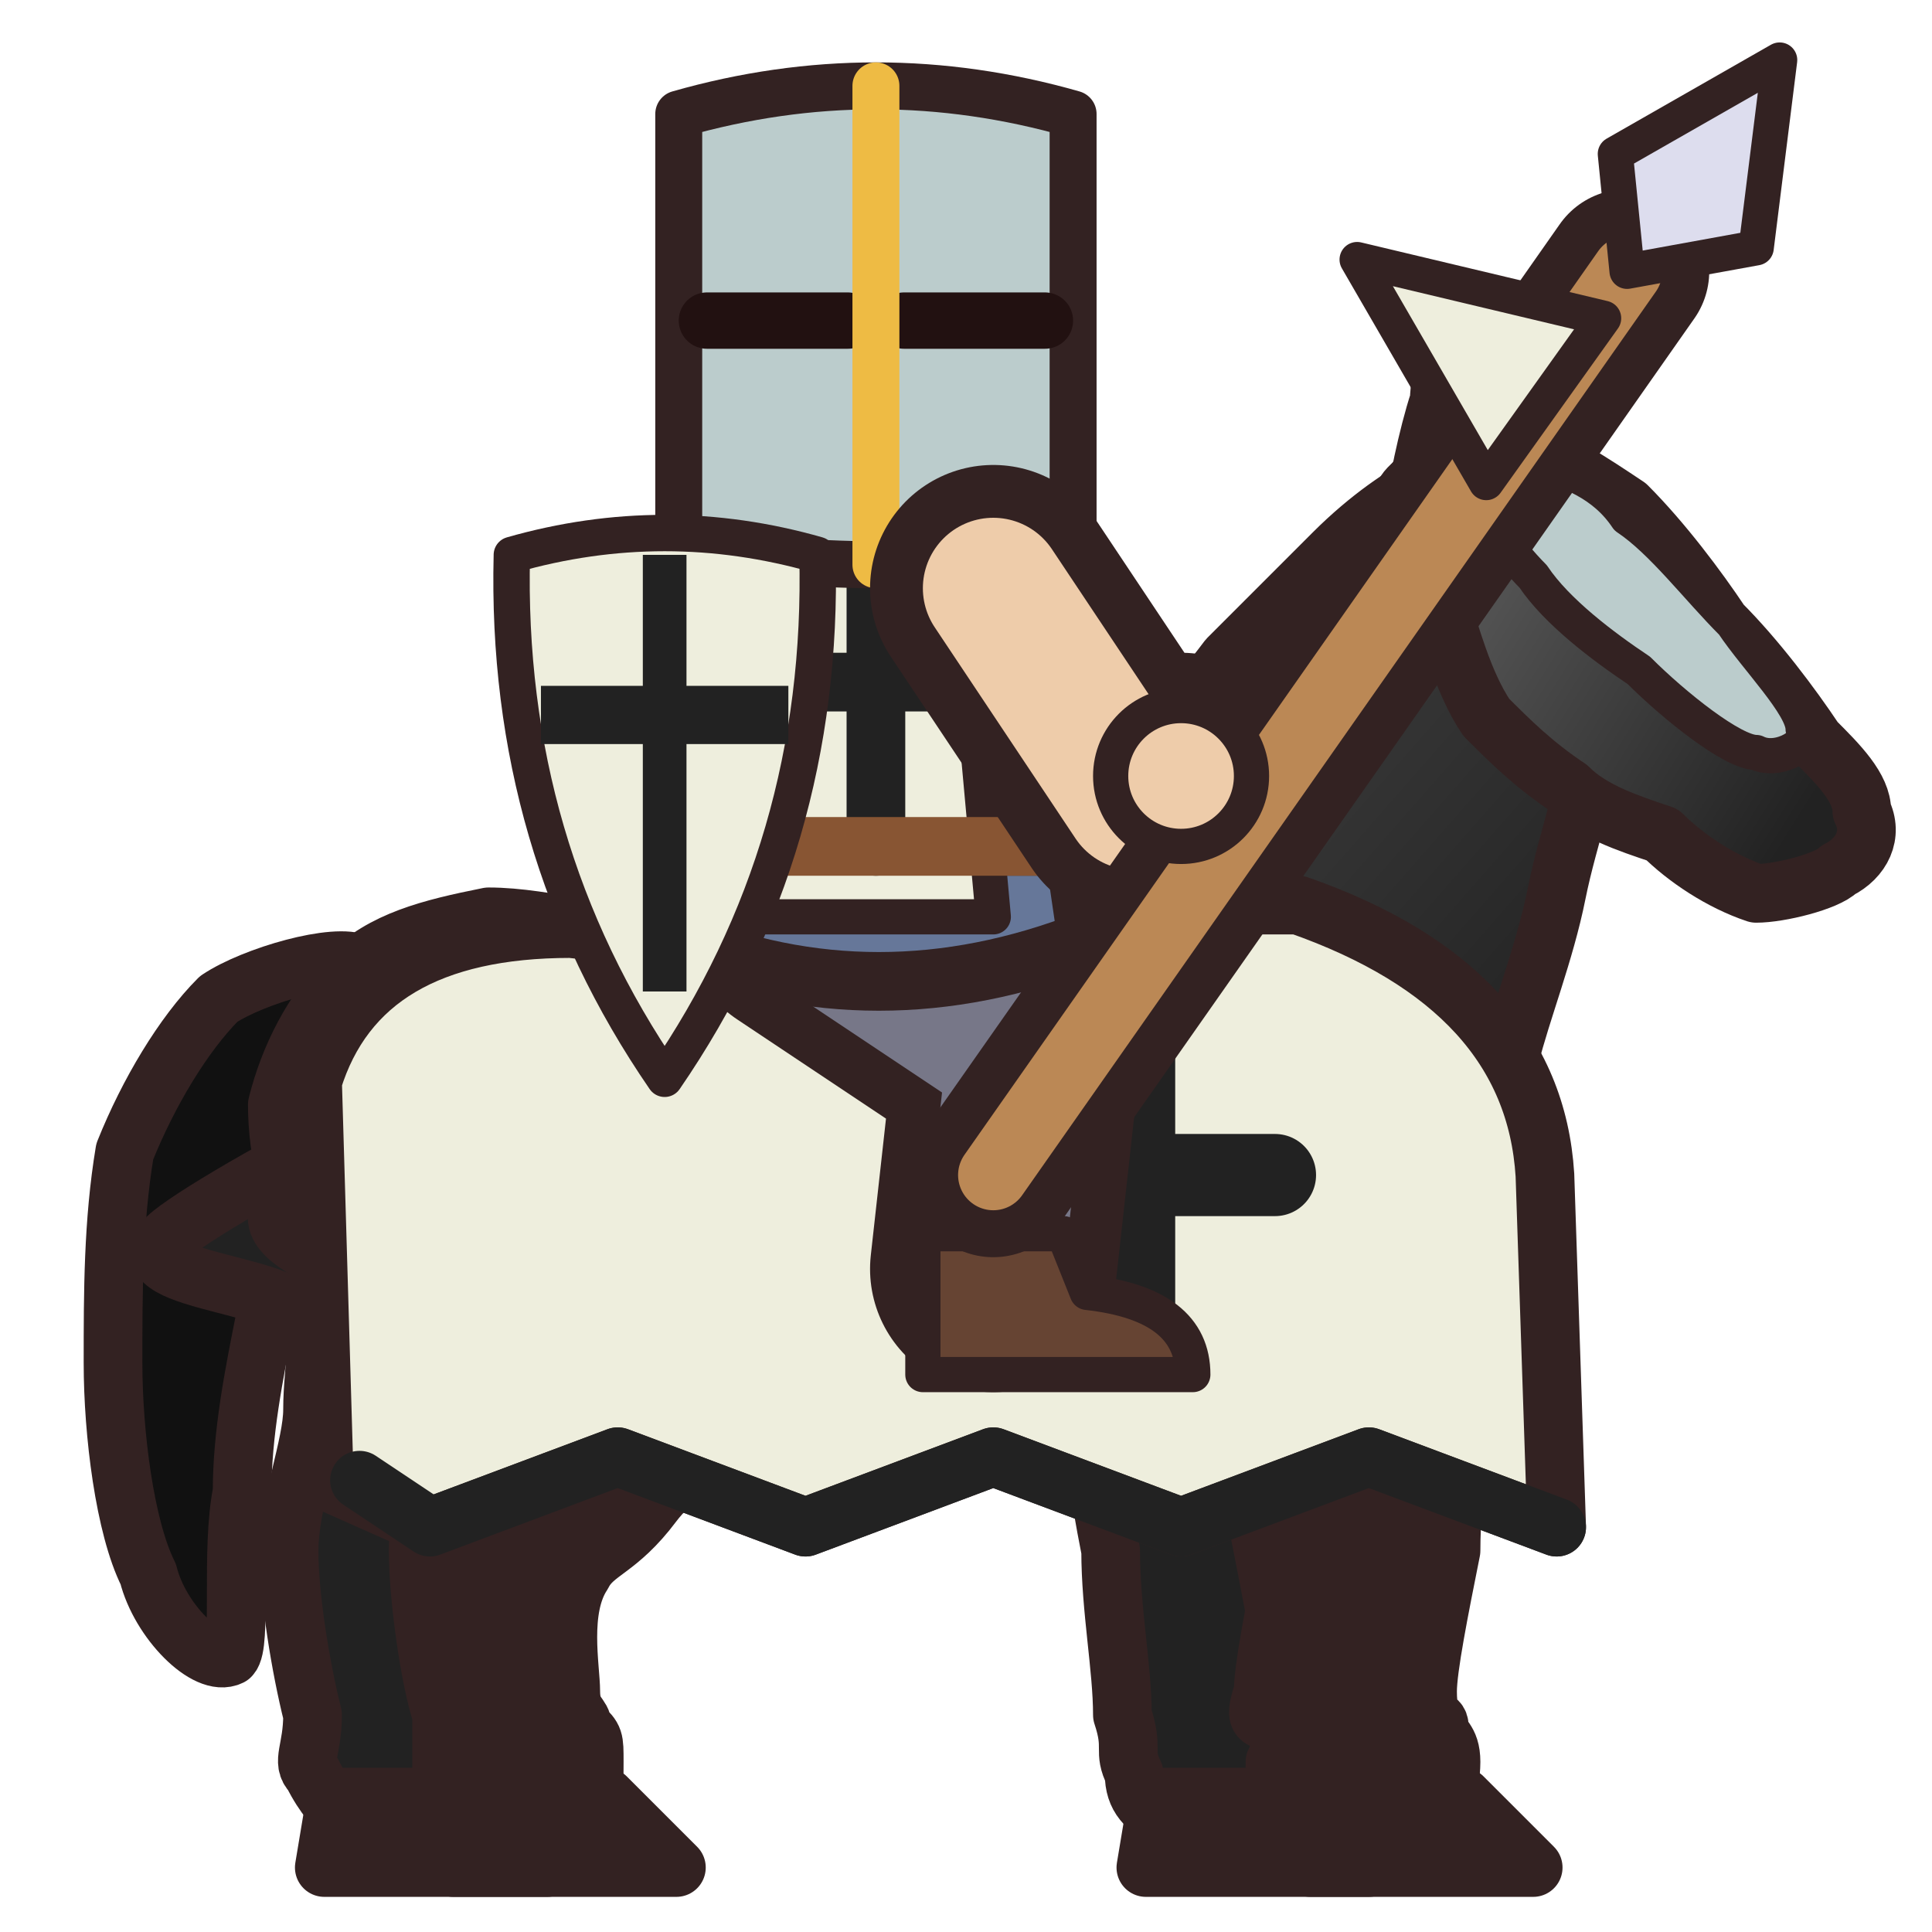
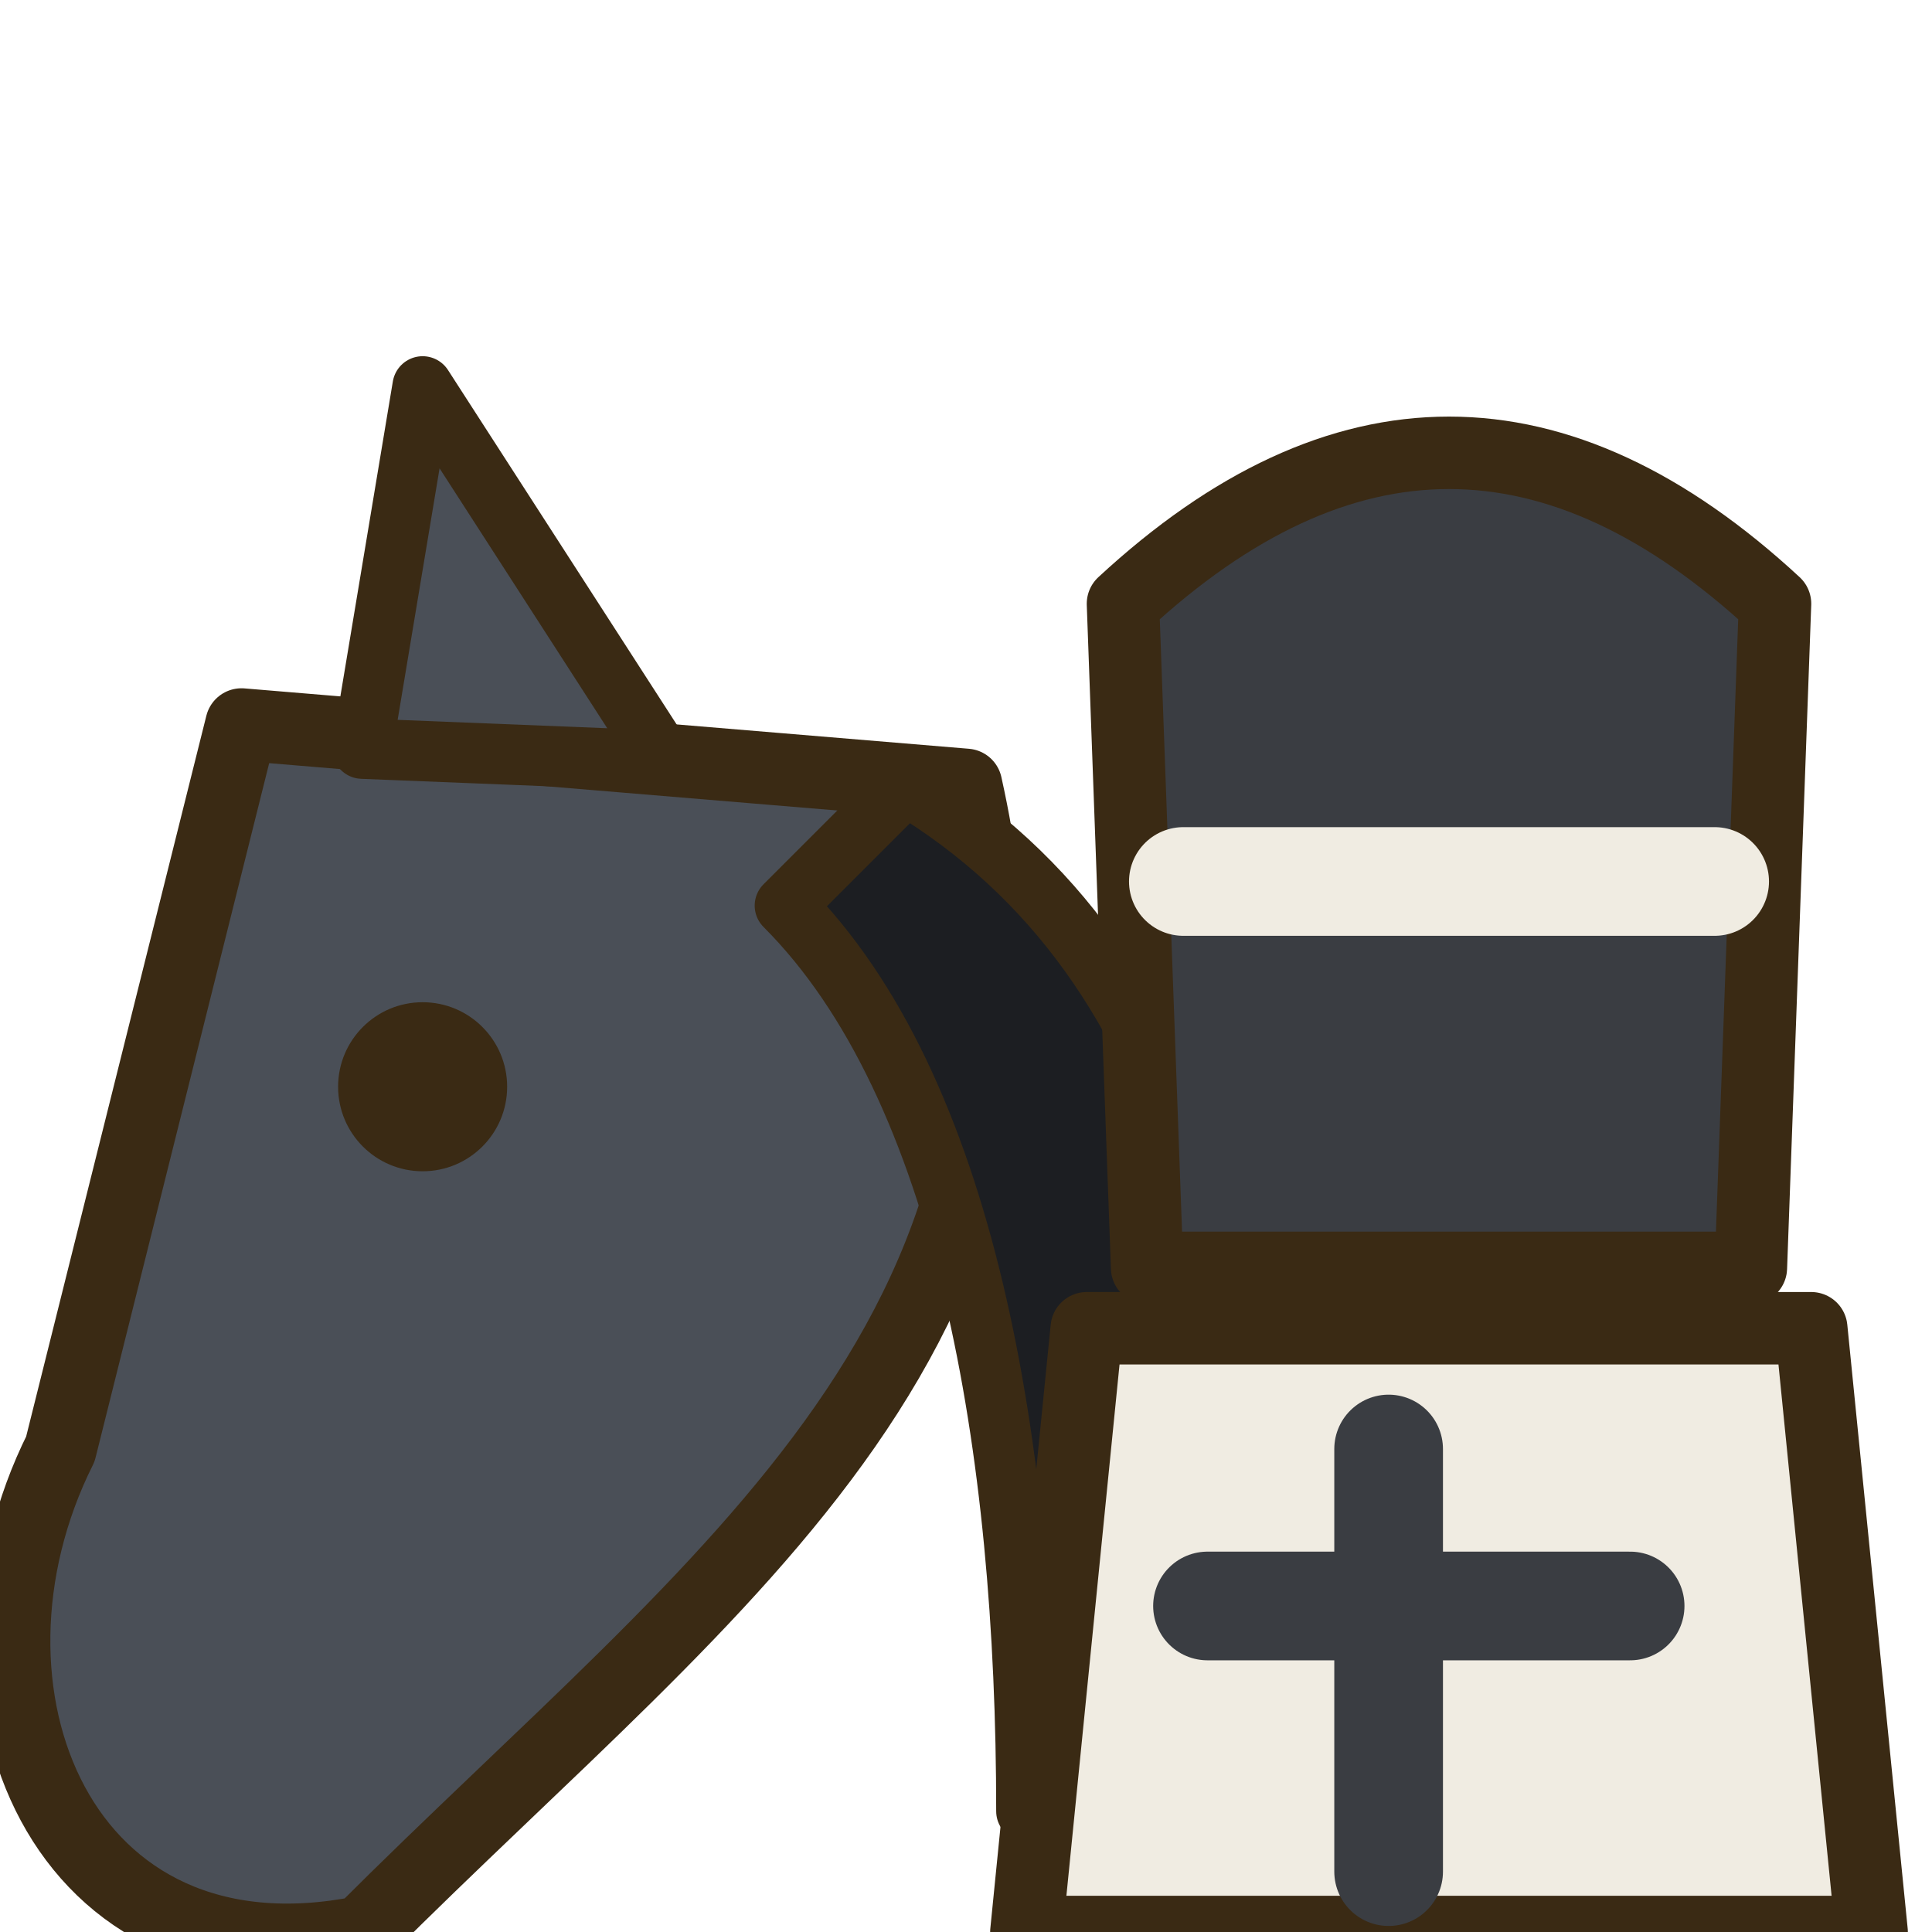
<svg xmlns="http://www.w3.org/2000/svg" viewBox="0 0 16 16">
-   <defs>
-     <linearGradient id="g0" y2=".6">
-       <stop stop-color="#666" />
-       <stop offset="1" stop-color="#222" />
-     </linearGradient>
-     <path id="p0" d="M6.4,7.4 8.2,8.6 8,10.4" />
-     <path id="p1" d="M8,4.6 9.2,6.4l.4-.2" />
-   </defs>
-   <g transform="translate(0.45 0.40) scale(0.972)" stroke="#322" stroke-width=".5" stroke-linejoin="round" stroke-linecap="round">
-     <path d="M2.6,7.8c-.2-.1-.9,.1-1.2,.3-.3,.3-.6,.8-.8,1.3-.1,.6-.1,1.2-.1,1.8 0,.6 .1,1.4 .3,1.8 .1,.4 .5,.8 .7,.7 .1-.1 0-.9 .1-1.4 0-.5 .1-1 .2-1.5 .1-.5 .3-1.1 .5-1.5 .2-.4 .7-.5 .7-.8 .1-.2-.1-.7-.4-.7Z" fill="#111" />
-     <path d="M8.2,9.8c-.5,.2 .3,.8 .5,1.3 .1,.5 .2,1.2 .3,1.7 0,.5 .1,1 .1,1.4 .1,.3 0,.3 .1,.5 0,.2 .1,.3 .3,.4 .2,.1 .6,.3 .8,.3 .1-.1 .1-.6 .1-.8 .1-.2 0-.2 0-.3-.1-.1-.2,0-.1-.3 0-.2 .1-.7 .2-1.2 .1-.5 .2-1.2 .4-1.7 .1-.6 .8-1.3 .4-1.5-.5-.2-2.7-.1-3.1,.2Z" fill="#222" />
-     <path d="M9.4,14.9l1.2,0 .6,.6-1.9,0Z" fill="#322" />
-     <path d="M1,10.1c-.5,.4 .9,.4 1.1,.7 .2,.2 .1,.4 .1,.8 0,.3-.2,.8-.2,1.2 0,.4 .1,1 .2,1.4 0,.3-.1,.4 0,.5 .1,.2 .2,.3 .3,.4 .2,.1 .6,.3 .8,.3 .1-.1 .2-.6 .2-.8 0-.2-.1-.2-.1-.3 0-.1-.1-.1-.1-.3 0-.2 0-.7 .1-1 .1-.2 .2-.2 .6-.6 .3-.4 1.1-.8 1.3-1.5 .1-.7 .4-2.5-.3-2.6-.7-.1-3.5,1.4-4,1.8Z" fill="#222" />
-     <path d="M2.4,14.9l1.2,0 .6,.6-1.9,0Z" fill="#322" />
-     <path d="M2,9.8c-.5,.4 1,.7 1.2,1 .2,.3 .1,.4 .1,.8 0,.3-.2,.8-.2,1.2 0,.4 .1,1.1 .2,1.4 0,.3 0,.4 0,.5 .1,.2 .2,.3 .4,.4 .1,.1 .5,.3 .7,.3 .2-.1 .2-.6 .2-.8 0-.2 0-.2-.1-.3 0-.1-.1-.1-.1-.3 0-.2-.1-.7 .1-1 .1-.2 .3-.2 .6-.6 .3-.4 1.1-.8 1.2-1.5 .2-.8 .4-2.6-.3-2.8-.7-.2-3.6,1.3-4,1.7Z" fill="#322" />
-     <path d="M3.5,14.9l1.2,0 .6,.6-1.9,0Z" fill="#322" />
-     <path d="M9.3,9.6c-.4,.3 .4,1 .6,1.5 .2,.6 .3,1.2 .4,1.7 .1,.5 .2,1.1 .3,1.4 0,.3-.1,.4 0,.5 .1,.2 .2,.3 .4,.4 .1,.1 .5,.3 .7,.3 .1-.1 .2-.6 .2-.8 0-.2-.1-.2-.1-.3 0-.1-.1,0-.1-.3 0-.2 .1-.7 .2-1.2 0-.5 .1-1.2 .2-1.8 .1-.6 .8-1.5 .3-1.7-.4-.2-2.7,0-3.1,.3Z" fill="#322" />
-     <path d="M10.8,14.9l1.2,0 .6,.6-1.9,0Z" fill="#322" />
-     <path d="M9,7c.4-.3 .6-.8 .9-1.1 .3-.4 .6-.8 .9-1.1 .3-.3 .5-.8 .9-.9 .3,0 .7,.3 1,.6 .2,.3 .4,.8 .4,1.3 0,.4-.2,.9-.3,1.4-.1,.5-.3,1-.4,1.4-.2,.5-.3,1-.6,1.4-.3,.4-.7,.7-1.1,.9-.5,.2-.8,.3-1.4,.4-.6,.1-1.3,.2-2,.2-.7,0-1.5-.1-2.2-.1-.6-.1-1.2-.1-1.7-.3-.5-.2-.9-.5-1.1-.8C2,9.9 1.9,9.4 1.9,9c.1-.4 .3-.8 .6-1.1 .3-.3 .7-.4 1.2-.5 .5,0 1.1,.2 1.7,.2 .6,.1 1.3,.2 1.9,.1C7.9,7.6 8.6,7.3 9,7Z" fill="url(#g0)" />
-     <path d="M11.5,3.8c.1-.2 .7-.4 1-.4 .3,.1 .6,.3 .9,.5 .3,.3 .6,.7 .8,1 .3,.3 .6,.7 .8,1 .2,.2 .4,.4 .4,.6 .1,.2 0,.4-.2,.5-.1,.1-.5,.2-.7,.2-.3-.1-.6-.3-.8-.5-.3-.1-.6-.2-.8-.4-.3-.2-.5-.4-.7-.6-.2-.3-.3-.7-.4-1-.1-.3-.4-.7-.3-.9Z" fill="url(#g0)" />
-     <path d="M11.6,3.9c0-.1 .1-.6 .2-.9 0-.2 .1-.5 .2-.5 0,0 .2,.4 .2,.6 .1,.2 .2,.5 .1,.6-.1,.1-.6,.3-.7,.2Z" fill="#222" />
-     <path d="M12.1,3.7c-.1-.1 .2-.6 .3-.8 .1-.2 .2-.5 .3-.5 0,.1 .1,.5 .1,.7 0,.2 0,.6-.1,.7-.1,.1-.5,.1-.6-.1Z" fill="#322" />
-     <path d="M8.9,7.2c-.1-.2 .1-.7 .3-1 .2-.3 .5-.6 .8-1 .3-.3 .7-.7 .9-.9 .3-.3 .6-.5 .8-.6 .2-.1 .5,.1 .4,.2-.1,.2-.6,.6-.8,.8-.2,.2-.2,.5-.3,.6-.1,.1-.3-.1-.4,.1-.1,.1-.1,.4-.2,.6-.1,.1-.3-.1-.4,0-.1,.1 0,.5-.1,.6-.1,.1-.4,0-.4,.1-.1,.1 0,.4-.1,.5-.1,.1-.5,.1-.5,0Z" fill="#111" />
-     <path d="M12.2,3.6c0-.1 .4-.1 .5,0 .1,.1 .2,.5 .2,.6 0,.1-.2,.1-.3,.1 0-.1-.1-.2-.2-.4 0-.1-.3-.3-.2-.3Z" fill="#111" stroke-width=".4" />
-     <circle cx="13.2" cy="4.6" r=".4" fill="#322" stroke="none" />
-     <path d="M2.2,8.8q.4-1.3 2.2-1.3 2.6,.3 5-.2h1.2q2,.7 2.1,2.3l.1,3L11.2,12l-1.6,.6L8,12l-1.6,.6L4.8,12l-1.6,.6-.9-.4Z" fill="#eed" />
-     <path d="M2.6,12.2l.6,.4L4.8,12l1.6,.6L8,12l1.6,.6 1.6-.6 1.6,.6" fill="none" stroke="#222" />
-     <path d="M9.2,8.6V11M8,9.6h2.4" fill="none" stroke="#222" stroke-width=".7" />
-     <path d="M12.1,3.8c0-.2 .3-.3 .5-.3 .3,.1 .6,.2 .8,.5 .3,.2 .6,.6 .9,.9 .2,.3 .6,.7 .6,.9 .1,.1-.2,.3-.4,.2-.2,0-.7-.4-1-.7-.3-.2-.7-.5-.9-.8-.2-.2-.5-.6-.5-.7Z" fill="#bcc" stroke-width=".3" />
-     <use href="#p0" fill="none" stroke-width="2.1" />
-     <use href="#p0" fill="none" stroke="#778" stroke-width="1.2" />
-     <path d="M7.4,10.1H8.6l.2,.5q.9,.1 .9,.7H7.4Z" fill="#643" stroke-width=".3" />
-     <path d="M5.3,7.6l.4-3.4q1.3-.6 2.6,0l.5,3.4Q7,8.3 5.3,7.6Z" fill="#679" />
-     <path d="M5.6,4.3q1.4-.6 2.8,0l.2,2.5H5.5Z" fill="#bcc" />
-     <path d="M6.3,4.1H7.7L8,7.4H6Z" fill="#eed" stroke-width=".3" />
-     <path d="M7,4.6V6.8M6.3,5.4H7.7" fill="none" stroke="#222" />
-     <path d="M5.5,6.8H8.6" fill="none" stroke="#853" />
-     <g transform="translate(7,2.4) scale(.8)">
-       <ellipse rx="1.8" ry="1.9" fill="#eca" />
-       <path d="M-2.1-2.3q2.1-.6 4.2,0l0,4.6Q0,2.7-2.1,2.3Z" fill="#bcc" />
-       <path d="M-1.8-.1H-.3m.6,0H1.8" fill="none" stroke="#211" stroke-width=".6" />
-       <path d="M0-2.6V2.5" fill="none" stroke="#eb4" />
-     </g>
-     <use href="#p1" fill="none" stroke-width="2.1" />
-     <use href="#p1" fill="none" stroke="#eca" stroke-width="1.2" />
-     <path d="M8,9.6l5.4-7.7" fill="none" stroke-width="1.4" />
-     <path d="M8,9.6l5.4-7.7" fill="none" stroke="#b85" stroke-width=".6" />
-     <path d="M14.7,.1l-.2,1.6-1.1,.2-.1-1Z" fill="#dde" stroke-width=".3" />
-     <path d="M13.2,2.3l-2.1-.5 1.1,1.9Z" fill="#eed" stroke-width=".3" />
-     <circle cx="9.6" cy="6.2" r=".6" fill="#eca" stroke-width=".3" />
-     <g transform="translate(5.2,6.3) scale(.62)">
-       <path d="M-2.1-3.2q2.1-.6 4.2,0Q2.2,.8 0,4-2.2,.8-2.1-3.2Z" fill="#eed" />
-       <path d="M-.3-3.2H.3v1.8H1.7v.8H.3V2.8H-.3V-.6H-1.7v-.8H-.3Z" fill="#222" stroke="none" />
-     </g>
+   <g stroke="#3a2a14" stroke-width=".6" stroke-linejoin="round" stroke-linecap="round">
+     <path d="M2,6 L8,6.5 C9,11 6,13 3,16 C0.5,16.5 -0.5,14 0.5,12 Z" fill="#4a4f57" />
+     <polygon points="3,6.2 3.5,3.2 5.5,6.3" fill="#4a4f57" stroke-width="0.5" />
+     <path d="M7.5,6.5 C10,8 10.5,11 10.5,15 L8.5,15 C8.5,12 8,9 6.5,7.5 Z" fill="#1c1e22" stroke-width="0.5" />
+     <circle cx="3.5" cy="9" r="0.7" fill="#3a2a14" stroke="none" />
+     <path d="M8.5,16 L9,11 L15,11 L15.5,16 Z" fill="#f0ece2" />
+     <path d="M11.5,12 L11.5,15.5 M10,13.3 L13.5,13.3" fill="none" stroke="#3a3d42" stroke-width="0.9" />
+     <path d="M9.3,5 Q12,2.5 14.7,5 L14.5,10.5 L9.5,10.5 Z" fill="#3a3d42" stroke-width="0.6" />
+     <path d="M9.8,7.3 L14.2,7.3" fill="none" stroke="#f0ece2" stroke-width="0.9" />
  </g>
</svg>
